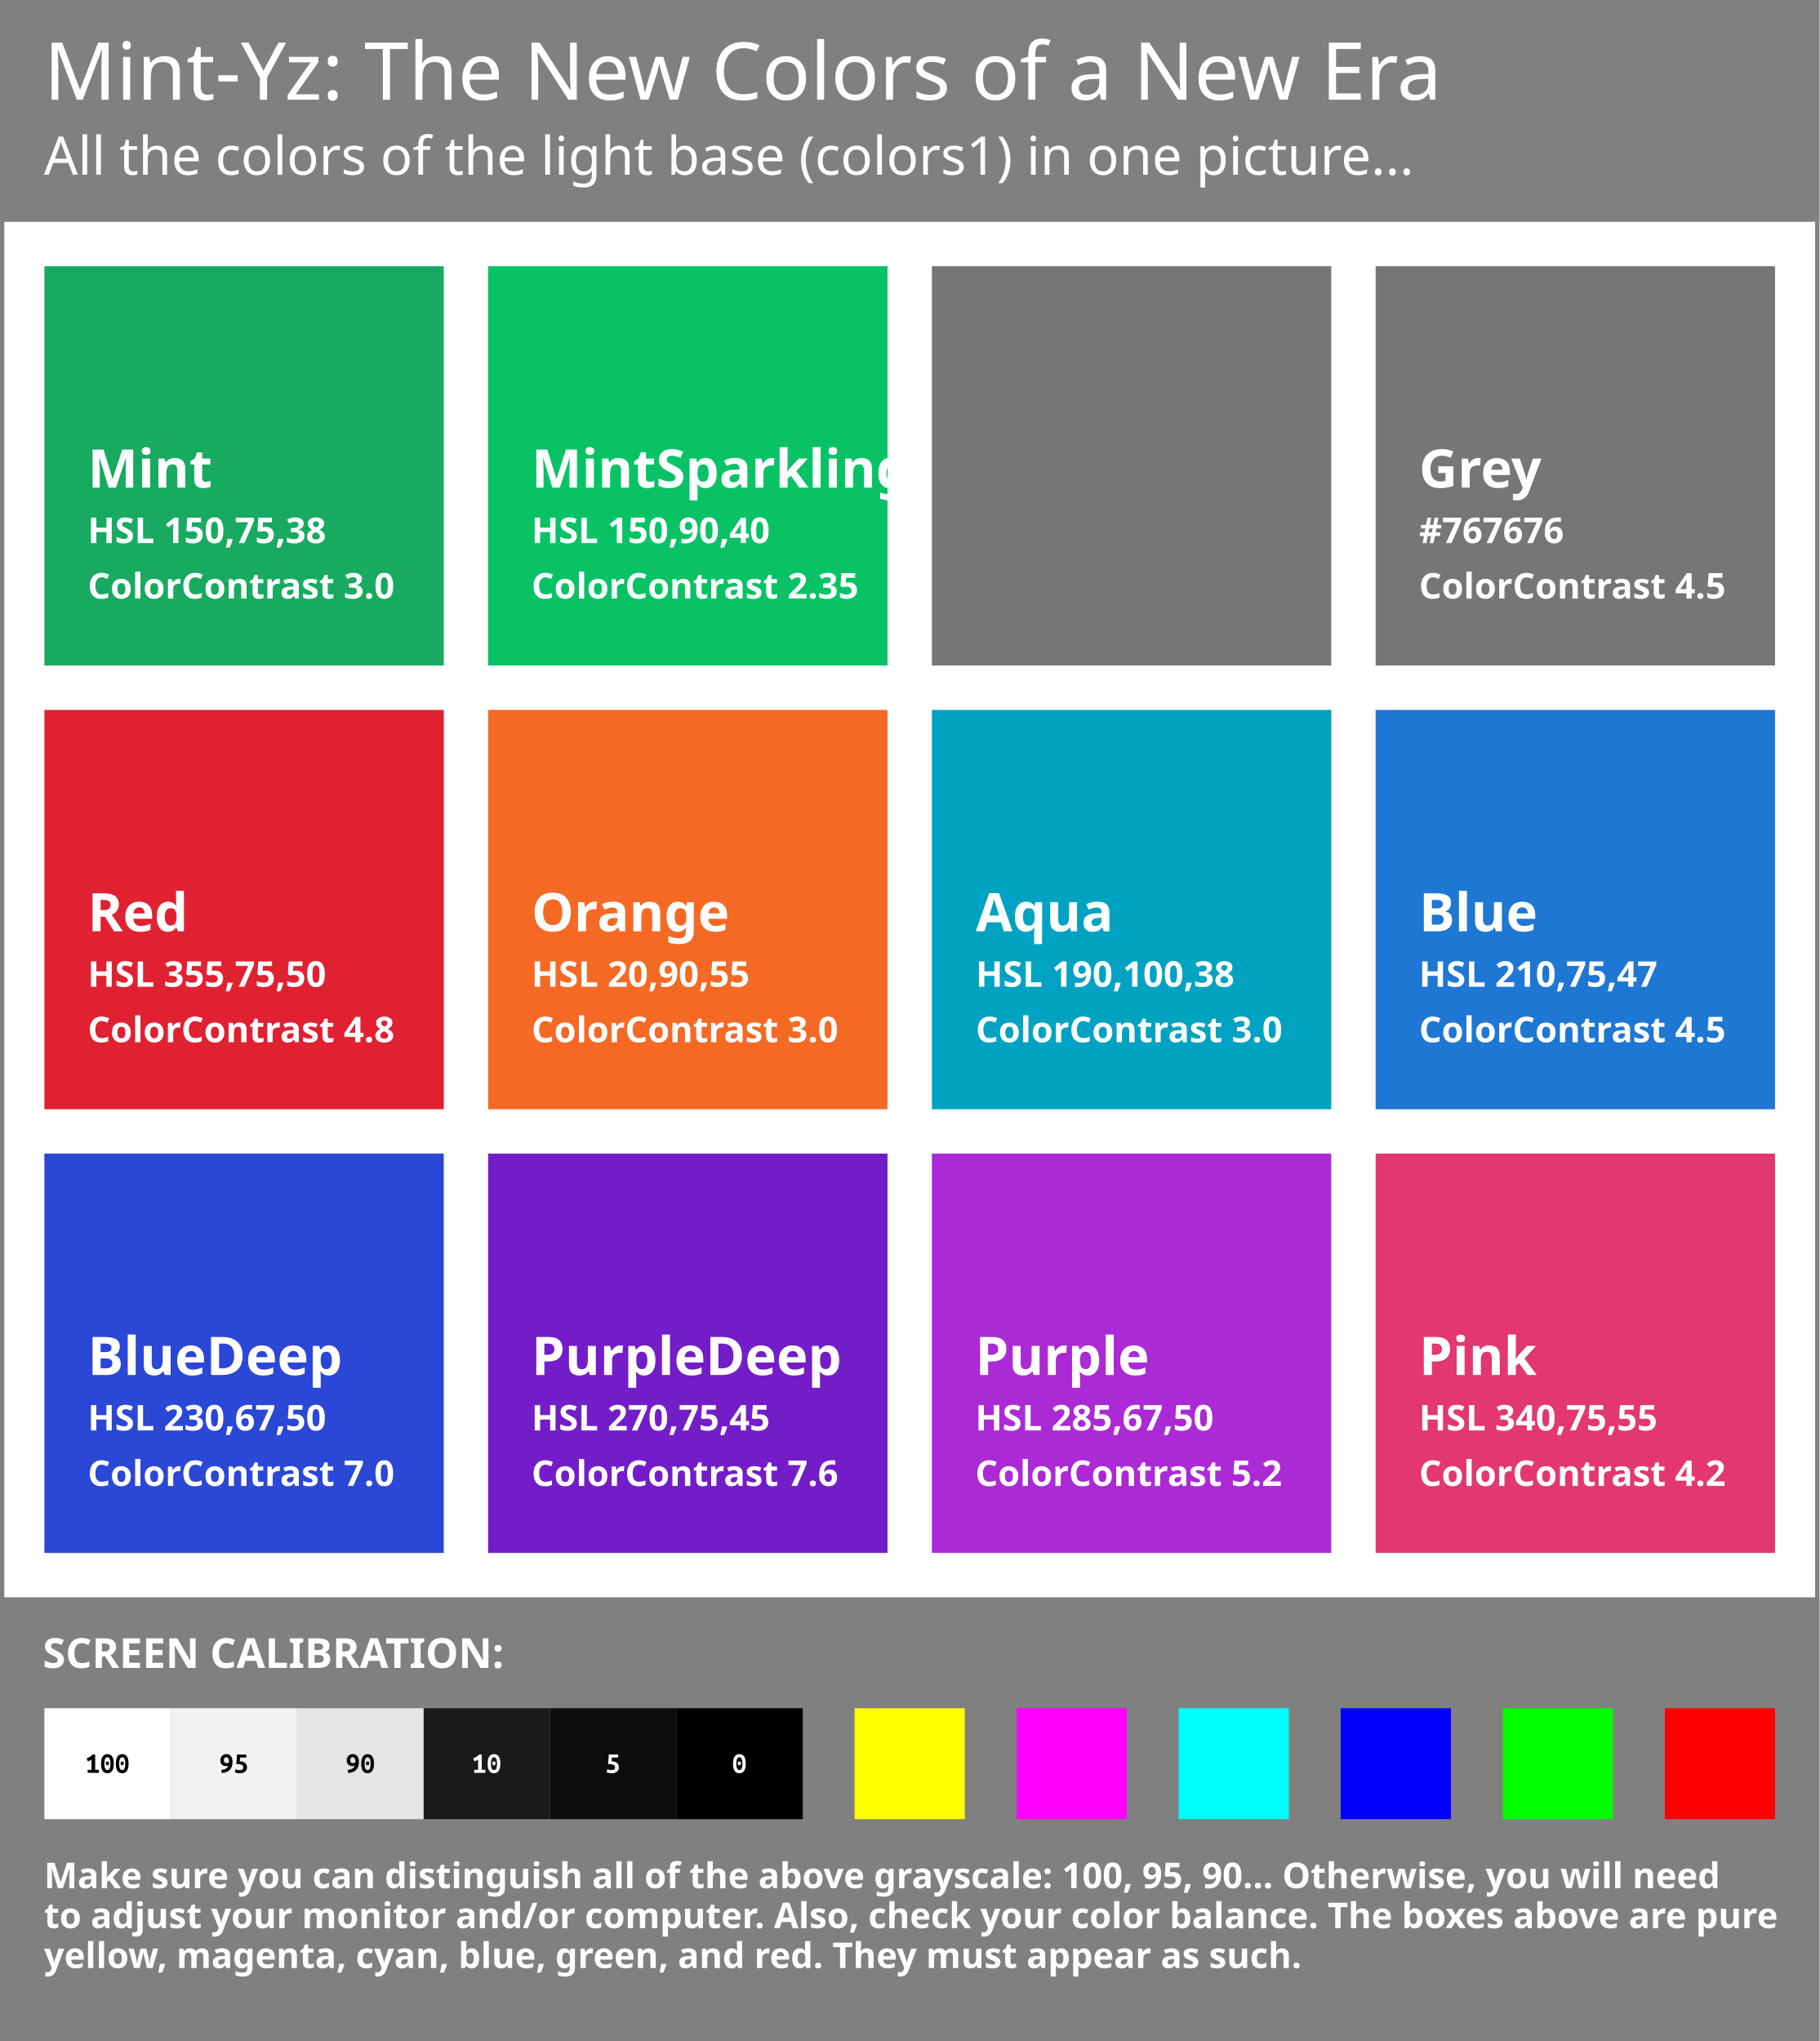
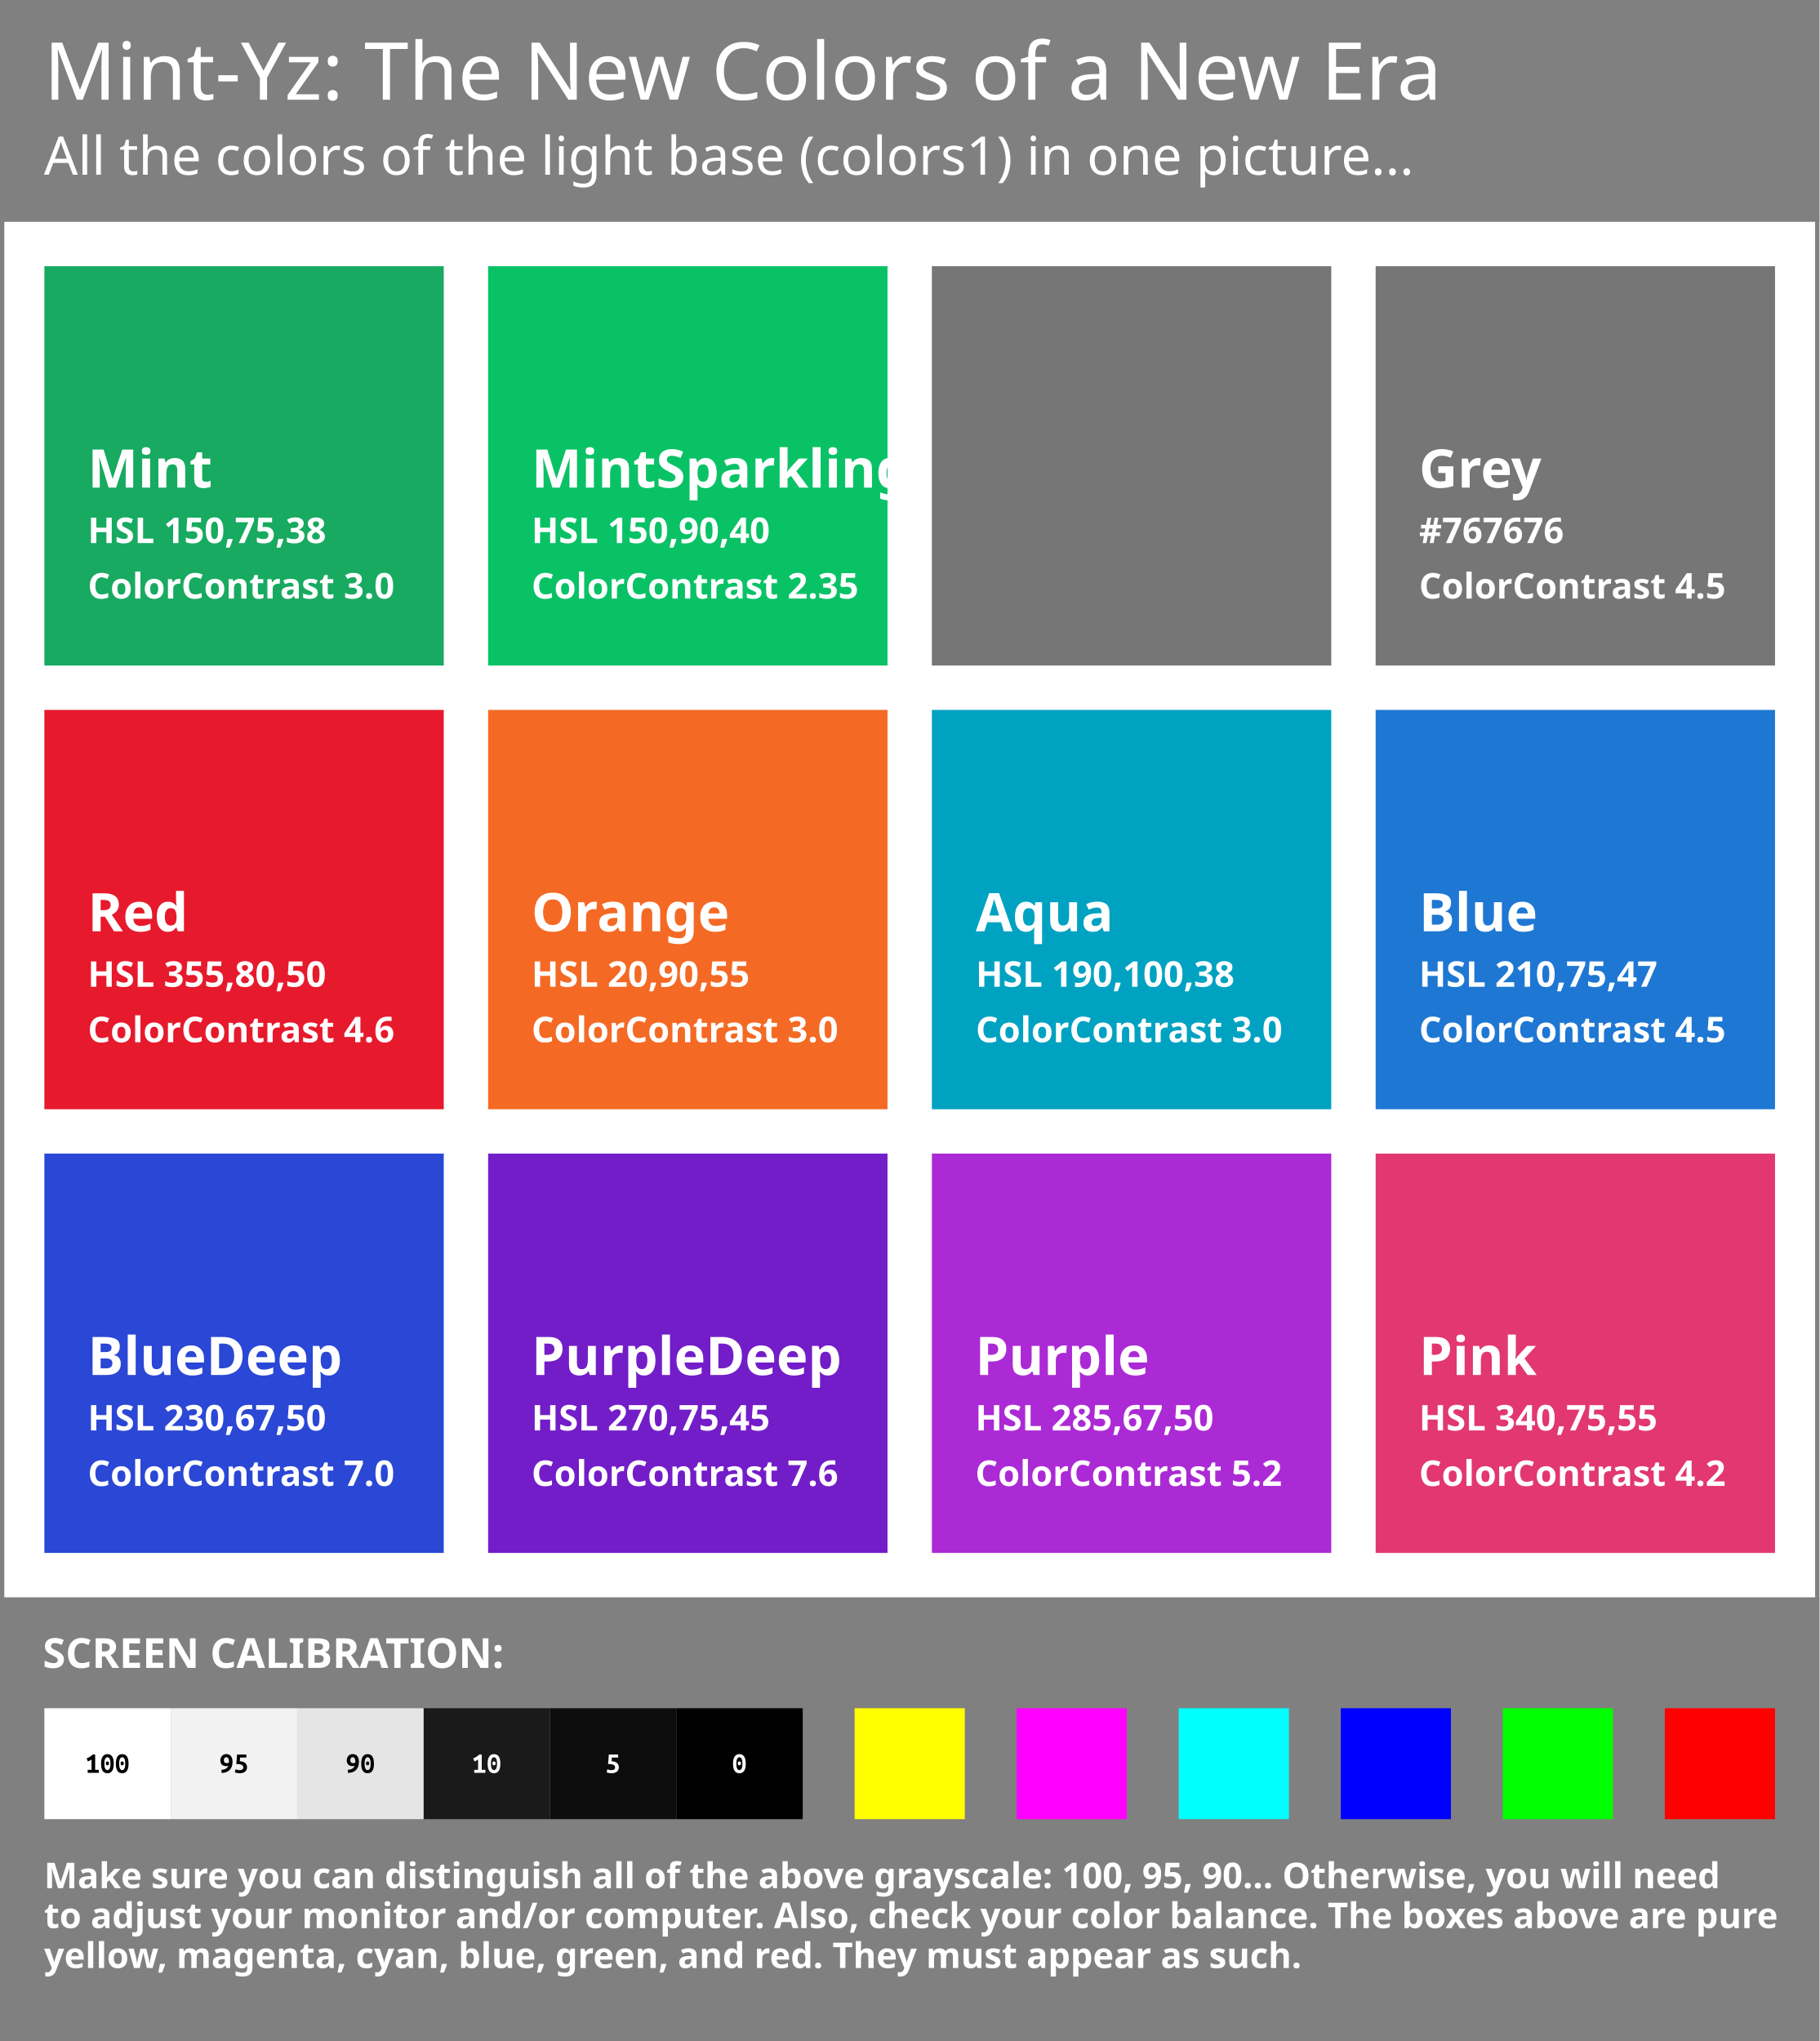
<svg xmlns="http://www.w3.org/2000/svg" width="820" height="920" viewBox="0 0 820 920" version="1.1" id="svg8">
  <defs id="defs2" />
  <g id="layer5">
    <rect y="0" x="0" height="920" width="820" id="rect122" style="fill:#ffffff;fill-opacity:1;stroke:none;stroke-width:0;stroke-opacity:1" />
  </g>
  <g id="layer1" transform="translate(0,-91.79999)">
    <rect y="211.8" x="420" height="180" width="180" id="rect133" style="vector-effect:none;fill:#767676;fill-opacity:1;stroke:none;stroke-width:0;stroke-linecap:butt;stroke-linejoin:miter;stroke-miterlimit:4;stroke-dasharray:none;stroke-dashoffset:0;stroke-opacity:1" />
    <rect y="91.8" x="0" height="100" width="820" id="rect903" style="opacity:1;vector-effect:none;fill:#808080;fill-opacity:1;stroke:none;stroke-width:0;stroke-linecap:butt;stroke-linejoin:miter;stroke-miterlimit:4;stroke-dasharray:none;stroke-dashoffset:0;stroke-opacity:1" />
    <text xml:space="preserve" style="font-style:normal;font-variant:normal;font-weight:normal;font-stretch:normal;font-size:24px;line-height:1.25;font-family:'DejaVu Sans';-inkscape-font-specification:'DejaVu Sans';text-align:start;letter-spacing:0px;word-spacing:0px;text-anchor:start;fill:#000000;fill-opacity:1;stroke:none" x="19.784" y="136.748" id="text947">
      <tspan x="19.784" y="136.748" style="font-style:normal;font-variant:normal;font-weight:normal;font-stretch:normal;font-size:36px;font-family:'Ubuntu Mono';-inkscape-font-specification:'Ubuntu Mono';fill:#ffffff;fill-opacity:1" id="tspan921">Mint-Yz: The New Colors of a New Era</tspan>
      <tspan id="tspan135" x="19.784" y="170.556" style="font-style:normal;font-variant:normal;font-weight:normal;font-stretch:normal;font-size:24px;font-family:'Ubuntu Mono';-inkscape-font-specification:'Ubuntu Mono';fill:#ffffff;fill-opacity:1">All the colors of the light base (colors1) in one picture...</tspan>
    </text>
    <rect y="92.768" x="0.968" height="918.063" width="818.063" id="rect115" style="fill:none;fill-opacity:1;stroke:#808080;stroke-width:1.937;stroke-opacity:1" />
    <g id="g1134" transform="translate(0,-50)">
      <rect y="861.8" x="0" height="200" width="820" id="rect4820" style="opacity:1;vector-effect:none;fill:#808080;fill-opacity:1;stroke:none;stroke-width:0;stroke-linecap:butt;stroke-linejoin:miter;stroke-miterlimit:4;stroke-dasharray:none;stroke-dashoffset:0;stroke-opacity:1" />
      <g id="g1061">
        <g transform="matrix(0,-2.099737,2.760329,0,-19.81775,889.5778)" style="display:inline" id="g1269">
          <rect transform="rotate(-90)" rx="6.3846035e-17" y="-34.396" x="-297" height="23.812" width="17.992" id="rect7" style="fill:#ff0000;fill-opacity:1;stroke:none;stroke-width:0.15;stroke-miterlimit:4;stroke-dasharray:none;stroke-opacity:1" />
          <rect transform="rotate(-90)" style="fill:#00ff00;fill-opacity:1;stroke:none;stroke-width:0.15;stroke-miterlimit:4;stroke-dasharray:none;stroke-opacity:1" id="rect9" width="17.992" height="23.812" x="-270.542" y="-34.396" rx="6.3846035e-17" />
          <rect transform="rotate(-90)" rx="6.3846035e-17" y="-34.396" x="-244.083" height="23.812" width="17.992" id="rect11" style="fill:#0000ff;fill-opacity:1;stroke:none;stroke-width:0.15;stroke-miterlimit:4;stroke-dasharray:none;stroke-opacity:1" />
          <rect transform="rotate(-90)" style="fill:#ffff00;fill-opacity:1;stroke:none;stroke-width:0.15;stroke-miterlimit:4;stroke-dasharray:none;stroke-opacity:1" id="rect818" width="17.992" height="23.812" x="-164.708" y="-34.396" rx="6.3846035e-17" />
          <rect transform="rotate(-90)" rx="6.3846035e-17" y="-34.396" x="-217.625" height="23.812" width="17.992" id="rect820-7" style="fill:#00ffff;fill-opacity:1;stroke:none;stroke-width:0.15;stroke-miterlimit:4;stroke-dasharray:none;stroke-opacity:1" />
          <rect transform="rotate(-90)" style="fill:#ff00ff;fill-opacity:1;stroke:none;stroke-width:0.15;stroke-miterlimit:4;stroke-dasharray:none;stroke-opacity:1" id="rect822-6" width="17.992" height="23.812" x="-191.167" y="-34.396" rx="6.3846035e-17" />
        </g>
        <rect transform="scale(-1)" style="display:inline;fill:#000000;fill-opacity:1;stroke:none;stroke-width:0.387;stroke-miterlimit:4;stroke-dasharray:none;stroke-opacity:1" id="rect1035" width="56.966" height="50" x="-361.798" y="-961.8" rx="2.0215312e-16" />
        <rect transform="scale(-1)" rx="2.0215312e-16" y="-961.8" x="-304.831" height="50" width="56.966" id="rect1037" style="display:inline;fill:#0d0d0d;fill-opacity:1;stroke:none;stroke-width:0.387;stroke-miterlimit:4;stroke-dasharray:none;stroke-opacity:1" />
        <rect transform="scale(-1)" style="display:inline;fill:#f2f2f2;fill-opacity:1;stroke:none;stroke-width:0.387;stroke-miterlimit:4;stroke-dasharray:none;stroke-opacity:1" id="rect1039" width="56.966" height="50" x="-133.933" y="-961.8" rx="2.0215312e-16" />
        <rect transform="scale(-1)" rx="2.0215312e-16" y="-961.8" x="-247.865" height="50" width="56.966" id="rect1041" style="display:inline;fill:#1a1a1a;fill-opacity:1;stroke:none;stroke-width:0.387;stroke-miterlimit:4;stroke-dasharray:none;stroke-opacity:1" />
        <rect transform="scale(-1)" style="display:inline;fill:#e5e5e5;fill-opacity:1;stroke:none;stroke-width:0.387;stroke-miterlimit:4;stroke-dasharray:none;stroke-opacity:1" id="rect1043" width="56.966" height="50" x="-190.899" y="-961.8" rx="2.0215312e-16" />
        <rect rx="2.0215312e-16" y="-961.8" x="-76.966" height="50" width="56.966" id="rect1045" style="display:inline;fill:#ffffff;fill-opacity:1;stroke:none;stroke-width:0.387;stroke-miterlimit:4;stroke-dasharray:none;stroke-opacity:1" transform="scale(-1)" />
        <g id="g1028">
          <g style="font-weight:bold;font-size:13.333px;line-height:17.778px;font-family:'Ubuntu Mono';-inkscape-font-specification:'Ubuntu Mono Bold';letter-spacing:0px;word-spacing:0px" id="text135" aria-label="100">
            <path id="path983" style="font-size:13.333px;text-align:center;text-anchor:middle" d="m 41.25,939.573 v -4.613 q -0.373,0.267 -0.853,0.48 -0.48,0.2 -0.813,0.32 l -0.533,-1.36 q 0.32,-0.12 0.693,-0.307 0.373,-0.187 0.747,-0.413 0.373,-0.227 0.707,-0.48 0.333,-0.253 0.573,-0.52 h 1.12 v 6.893 h 1.64 v 1.36 h -5.013 v -1.36 z" />
            <path id="path985" style="font-size:13.333px;text-align:center;text-anchor:middle" d="m 51.277,936.786 q 0,2.187 -0.733,3.253 -0.733,1.067 -2.133,1.067 -1.4,0 -2.133,-1.067 -0.733,-1.067 -0.733,-3.253 0,-2.16 0.747,-3.227 0.747,-1.067 2.12,-1.067 1.4,0 2.133,1.067 0.733,1.053 0.733,3.227 z m -1.48,0 q 0,-1.413 -0.36,-2.147 -0.347,-0.747 -1.027,-0.747 -0.667,0 -1.027,0.747 -0.36,0.733 -0.36,2.147 0,1.427 0.36,2.173 0.36,0.733 1.027,0.733 0.68,0 1.027,-0.733 0.36,-0.747 0.36,-2.173 z m -0.64,-0.133 q 0,0.36 -0.213,0.627 -0.2,0.253 -0.52,0.253 -0.347,0 -0.547,-0.253 -0.2,-0.267 -0.2,-0.627 0,-0.36 0.2,-0.627 0.2,-0.267 0.547,-0.267 0.32,0 0.52,0.267 0.213,0.267 0.213,0.627 z" />
            <path id="path987" style="font-size:13.333px;text-align:center;text-anchor:middle" d="m 57.943,936.786 q 0,2.187 -0.733,3.253 -0.733,1.067 -2.133,1.067 -1.4,0 -2.133,-1.067 -0.733,-1.067 -0.733,-3.253 0,-2.16 0.747,-3.227 0.747,-1.067 2.12,-1.067 1.4,0 2.133,1.067 0.733,1.053 0.733,3.227 z m -1.48,0 q 0,-1.413 -0.36,-2.147 -0.347,-0.747 -1.027,-0.747 -0.667,0 -1.027,0.747 -0.36,0.733 -0.36,2.147 0,1.427 0.36,2.173 0.36,0.733 1.027,0.733 0.68,0 1.027,-0.733 0.36,-0.747 0.36,-2.173 z m -0.64,-0.133 q 0,0.36 -0.213,0.627 -0.2,0.253 -0.52,0.253 -0.347,0 -0.547,-0.253 -0.2,-0.267 -0.2,-0.627 0,-0.36 0.2,-0.627 0.2,-0.267 0.547,-0.267 0.32,0 0.52,0.267 0.213,0.267 0.213,0.627 z" />
          </g>
          <g style="font-weight:bold;font-size:13.333px;line-height:17.778px;font-family:'Ubuntu Mono';-inkscape-font-specification:'Ubuntu Mono Bold';letter-spacing:0px;word-spacing:0px" id="text141" aria-label="0">
            <path id="path990" style="font-size:13.333px;text-align:center;text-anchor:middle;fill:#ffffff;fill-opacity:1" d="m 336.107,936.786 q 0,2.187 -0.733,3.253 -0.733,1.067 -2.133,1.067 -1.4,0 -2.133,-1.067 -0.733,-1.067 -0.733,-3.253 0,-2.16 0.747,-3.227 0.747,-1.067 2.12,-1.067 1.4,0 2.133,1.067 0.733,1.053 0.733,3.227 z m -1.48,0 q 0,-1.413 -0.36,-2.147 -0.347,-0.747 -1.027,-0.747 -0.667,0 -1.027,0.747 -0.36,0.733 -0.36,2.147 0,1.427 0.36,2.173 0.36,0.733 1.027,0.733 0.68,0 1.027,-0.733 0.36,-0.747 0.36,-2.173 z m -0.64,-0.133 q 0,0.36 -0.213,0.627 -0.2,0.253 -0.52,0.253 -0.347,0 -0.547,-0.253 -0.2,-0.267 -0.2,-0.627 0,-0.36 0.2,-0.627 0.2,-0.267 0.547,-0.267 0.32,0 0.52,0.267 0.213,0.267 0.213,0.627 z" />
          </g>
          <g style="font-weight:bold;font-size:13.333px;line-height:17.778px;font-family:'Ubuntu Mono';-inkscape-font-specification:'Ubuntu Mono Bold';letter-spacing:0px;word-spacing:0px" id="text968" aria-label="95">
            <path id="path993" style="font-size:13.333px;text-align:center;text-anchor:middle" d="m 102.189,936.546 q 0.253,0 0.533,-0.053 0.28,-0.053 0.453,-0.147 0.013,-0.107 0.013,-0.253 0.013,-0.16 0.013,-0.307 0,-0.333 -0.067,-0.667 -0.053,-0.347 -0.2,-0.627 -0.133,-0.28 -0.373,-0.453 -0.227,-0.173 -0.573,-0.173 -0.293,0 -0.507,0.12 -0.2,0.107 -0.333,0.293 -0.12,0.187 -0.187,0.44 -0.053,0.253 -0.053,0.533 0,0.627 0.293,0.96 0.293,0.333 0.987,0.333 z m -0.213,1.36 q -0.72,0 -1.227,-0.2 -0.507,-0.213 -0.827,-0.573 -0.32,-0.36 -0.467,-0.827 -0.147,-0.48 -0.147,-1.027 0,-0.48 0.16,-0.973 0.173,-0.507 0.493,-0.907 0.333,-0.413 0.827,-0.667 0.493,-0.267 1.16,-0.267 1.387,0 2.12,0.933 0.733,0.933 0.733,2.6 0,1.2 -0.347,2.133 -0.347,0.92 -1,1.547 -0.64,0.627 -1.56,0.96 -0.907,0.32 -2.027,0.32 l -0.053,-1.413 q 1.067,-0.013 1.907,-0.453 0.84,-0.453 1.187,-1.413 -0.52,0.227 -0.933,0.227 z" />
            <path id="path995" style="font-size:13.333px;text-align:center;text-anchor:middle" d="m 109.656,938.506 q 0,-0.347 -0.12,-0.627 -0.107,-0.293 -0.453,-0.493 -0.333,-0.213 -0.96,-0.32 -0.627,-0.12 -1.64,-0.12 0.133,-1.12 0.213,-2.187 0.08,-1.08 0.12,-2.08 h 4.213 v 1.36 h -2.84 q -0.027,0.427 -0.067,0.893 -0.04,0.467 -0.067,0.76 1.653,0.107 2.467,0.8 0.813,0.693 0.813,1.947 0,0.573 -0.2,1.067 -0.2,0.48 -0.613,0.84 -0.413,0.36 -1.027,0.56 -0.613,0.2 -1.427,0.2 -0.32,0 -0.653,-0.04 -0.333,-0.04 -0.64,-0.107 -0.307,-0.053 -0.56,-0.133 -0.24,-0.08 -0.373,-0.147 l 0.333,-1.36 q 0.293,0.147 0.747,0.267 0.453,0.12 1.133,0.12 0.48,0 0.787,-0.107 0.32,-0.107 0.493,-0.267 0.187,-0.173 0.253,-0.387 0.067,-0.213 0.067,-0.44 z" />
          </g>
          <g style="font-weight:bold;font-size:13.333px;line-height:17.778px;font-family:'Ubuntu Mono';-inkscape-font-specification:'Ubuntu Mono Bold';letter-spacing:0px;word-spacing:0px" id="text973" aria-label="90">
            <path id="path998" style="font-size:13.333px;text-align:center;text-anchor:middle" d="m 159.155,936.546 q 0.253,0 0.533,-0.053 0.28,-0.053 0.453,-0.147 0.013,-0.107 0.013,-0.253 0.013,-0.16 0.013,-0.307 0,-0.333 -0.067,-0.667 -0.053,-0.347 -0.2,-0.627 -0.133,-0.28 -0.373,-0.453 -0.227,-0.173 -0.573,-0.173 -0.293,0 -0.507,0.12 -0.2,0.107 -0.333,0.293 -0.12,0.187 -0.187,0.44 -0.053,0.253 -0.053,0.533 0,0.627 0.293,0.96 0.293,0.333 0.987,0.333 z m -0.213,1.36 q -0.72,0 -1.227,-0.2 -0.507,-0.213 -0.827,-0.573 -0.32,-0.36 -0.467,-0.827 -0.147,-0.48 -0.147,-1.027 0,-0.48 0.16,-0.973 0.173,-0.507 0.493,-0.907 0.333,-0.413 0.827,-0.667 0.493,-0.267 1.16,-0.267 1.387,0 2.12,0.933 0.733,0.933 0.733,2.6 0,1.2 -0.347,2.133 -0.347,0.92 -1,1.547 -0.64,0.627 -1.56,0.96 -0.907,0.32 -2.027,0.32 l -0.053,-1.413 q 1.067,-0.013 1.907,-0.453 0.84,-0.453 1.187,-1.413 -0.52,0.227 -0.933,0.227 z" />
            <path id="path1000" style="font-size:13.333px;text-align:center;text-anchor:middle" d="m 168.542,936.786 q 0,2.187 -0.733,3.253 -0.733,1.067 -2.133,1.067 -1.4,0 -2.133,-1.067 -0.733,-1.067 -0.733,-3.253 0,-2.16 0.747,-3.227 0.747,-1.067 2.12,-1.067 1.4,0 2.133,1.067 0.733,1.053 0.733,3.227 z m -1.48,0 q 0,-1.413 -0.36,-2.147 -0.347,-0.747 -1.027,-0.747 -0.667,0 -1.027,0.747 -0.36,0.733 -0.36,2.147 0,1.427 0.36,2.173 0.36,0.733 1.027,0.733 0.68,0 1.027,-0.733 0.36,-0.747 0.36,-2.173 z m -0.64,-0.133 q 0,0.36 -0.213,0.627 -0.2,0.253 -0.52,0.253 -0.347,0 -0.547,-0.253 -0.2,-0.267 -0.2,-0.627 0,-0.36 0.2,-0.627 0.2,-0.267 0.547,-0.267 0.32,0 0.52,0.267 0.213,0.267 0.213,0.627 z" />
          </g>
          <g style="font-weight:bold;font-size:13.333px;line-height:17.778px;font-family:'Ubuntu Mono';-inkscape-font-specification:'Ubuntu Mono Bold';letter-spacing:0px;word-spacing:0px" id="text977" aria-label="10">
            <path id="path1003" style="font-size:13.333px;text-align:center;text-anchor:middle;fill:#ffffff;fill-opacity:1" d="m 215.481,939.573 v -4.613 q -0.373,0.267 -0.853,0.48 -0.48,0.2 -0.813,0.32 l -0.533,-1.36 q 0.32,-0.12 0.693,-0.307 0.373,-0.187 0.747,-0.413 0.373,-0.227 0.707,-0.48 0.333,-0.253 0.573,-0.52 h 1.12 v 6.893 h 1.64 v 1.36 H 213.748 v -1.36 z" />
            <path id="path1005" style="font-size:13.333px;text-align:center;text-anchor:middle;fill:#ffffff;fill-opacity:1" d="m 225.508,936.786 q 0,2.187 -0.733,3.253 -0.733,1.067 -2.133,1.067 -1.4,0 -2.133,-1.067 -0.733,-1.067 -0.733,-3.253 0,-2.16 0.747,-3.227 0.747,-1.067 2.12,-1.067 1.4,0 2.133,1.067 0.733,1.053 0.733,3.227 z m -1.48,0 q 0,-1.413 -0.36,-2.147 -0.347,-0.747 -1.027,-0.747 -0.667,0 -1.027,0.747 -0.36,0.733 -0.36,2.147 0,1.427 0.36,2.173 0.36,0.733 1.027,0.733 0.68,0 1.027,-0.733 0.36,-0.747 0.36,-2.173 z m -0.64,-0.133 q 0,0.36 -0.213,0.627 -0.2,0.253 -0.52,0.253 -0.347,0 -0.547,-0.253 -0.2,-0.267 -0.2,-0.627 0,-0.36 0.2,-0.627 0.2,-0.267 0.547,-0.267 0.32,0 0.52,0.267 0.213,0.267 0.213,0.627 z" />
          </g>
          <g style="font-weight:bold;font-size:13.333px;line-height:17.778px;font-family:'Ubuntu Mono';-inkscape-font-specification:'Ubuntu Mono Bold';letter-spacing:0px;word-spacing:0px" id="text981" aria-label="5">
            <path id="path1008" style="font-size:13.333px;text-align:center;text-anchor:middle;fill:#ffffff;fill-opacity:1" d="m 277.221,938.506 q 0,-0.347 -0.12,-0.627 -0.107,-0.293 -0.453,-0.493 -0.333,-0.213 -0.96,-0.32 -0.627,-0.12 -1.64,-0.12 0.133,-1.12 0.213,-2.187 0.08,-1.08 0.12,-2.08 h 4.213 v 1.36 h -2.84 q -0.027,0.427 -0.067,0.893 -0.04,0.467 -0.067,0.76 1.653,0.107 2.467,0.8 0.813,0.693 0.813,1.947 0,0.573 -0.2,1.067 -0.2,0.48 -0.613,0.84 -0.413,0.36 -1.027,0.56 -0.613,0.2 -1.427,0.2 -0.32,0 -0.653,-0.04 -0.333,-0.04 -0.64,-0.107 -0.307,-0.053 -0.56,-0.133 -0.24,-0.08 -0.373,-0.147 l 0.333,-1.36 q 0.293,0.147 0.747,0.267 0.453,0.12 1.133,0.12 0.48,0 0.787,-0.107 0.32,-0.107 0.493,-0.267 0.187,-0.173 0.253,-0.387 0.067,-0.213 0.067,-0.44 z" />
          </g>
        </g>
      </g>
      <text id="text1065" y="893.616" x="19.253" style="font-weight:bold;font-size:18.667px;line-height:29.333px;font-family:'Ubuntu Mono';-inkscape-font-specification:'Ubuntu Mono Bold';letter-spacing:0px;word-spacing:0px" xml:space="preserve">
        <tspan style="font-size:18.667px;fill:#ffffff;fill-opacity:1" y="893.616" x="19.253" id="tspan1063">SCREEN CALIBRATION:</tspan>
      </text>
      <text id="text1069" y="992.904" x="19.856" style="font-weight:bold;font-size:16px;line-height:18px;font-family:'Ubuntu Mono';-inkscape-font-specification:'Ubuntu Mono Bold';letter-spacing:0px;word-spacing:0px" xml:space="preserve">
        <tspan style="font-style:normal;font-variant:normal;font-weight:bold;font-stretch:normal;font-family:'Ubuntu Mono';-inkscape-font-specification:'Ubuntu Mono Bold';fill:#ffffff;fill-opacity:1" id="tspan1075" y="992.904" x="19.856">Make sure you can distinguish all of the above grayscale: 100, 95, 90... Otherwise, you will need</tspan>
        <tspan style="font-style:normal;font-variant:normal;font-weight:bold;font-stretch:normal;font-family:'Ubuntu Mono';-inkscape-font-specification:'Ubuntu Mono Bold';fill:#ffffff;fill-opacity:1" id="tspan1079" y="1010.904" x="19.856">to adjust your monitor and/or computer. Also, check your color balance. The boxes above are pure</tspan>
        <tspan id="tspan1089" style="font-style:normal;font-variant:normal;font-weight:bold;font-stretch:normal;font-family:'Ubuntu Mono';-inkscape-font-specification:'Ubuntu Mono Bold';fill:#ffffff;fill-opacity:1" y="1028.904" x="19.856">yellow, magenta, cyan, blue, green, and red. They must appear as such.</tspan>
      </text>
    </g>
    <g id="g935" transform="translate(400,150)">
      <rect style="opacity:1;vector-effect:none;fill:#00a2c2;fill-opacity:1;stroke:none;stroke-width:0;stroke-linecap:butt;stroke-linejoin:miter;stroke-miterlimit:4;stroke-dasharray:none;stroke-dashoffset:0;stroke-opacity:1" id="rect830" width="180" height="180" x="20" y="261.8" />
      <text id="text59" y="361.592" x="39.784" style="font-style:normal;font-variant:normal;font-weight:bold;font-stretch:normal;font-size:16px;line-height:25px;font-family:'Ubuntu Mono';-inkscape-font-specification:'Ubuntu Mono Bold';text-align:start;letter-spacing:0px;word-spacing:0px;text-anchor:start;fill:#000000;fill-opacity:1;stroke:none" xml:space="preserve">
        <tspan id="tspan866" style="font-size:24px;line-height:18px;fill:#ffffff;fill-opacity:1" y="361.592" x="39.784">Aqua</tspan>
        <tspan id="tspan872" style="line-height:18px;fill:#ffffff;fill-opacity:1" y="386.592" x="39.784">HSL 190,100,38</tspan>
        <tspan style="line-height:18px;fill:#ffffff;fill-opacity:1" y="411.592" x="39.784" id="tspan933">ColorContrast 3.0</tspan>
      </text>
    </g>
    <g id="g956" transform="translate(0,-50)">
      <rect y="261.8" x="620" height="180" width="180" id="rect55" style="opacity:1;vector-effect:none;fill:#767676;fill-opacity:1;stroke:none;stroke-width:0;stroke-linecap:butt;stroke-linejoin:miter;stroke-miterlimit:4;stroke-dasharray:none;stroke-dashoffset:0;stroke-opacity:1" />
      <text xml:space="preserve" style="font-style:normal;font-variant:normal;font-weight:bold;font-stretch:normal;font-size:16px;line-height:25px;font-family:'Ubuntu Mono';-inkscape-font-specification:'Ubuntu Mono Bold';text-align:start;letter-spacing:0px;word-spacing:0px;text-anchor:start;fill:#000000;fill-opacity:1;stroke:none" x="639.568" y="361.592" id="text896">
        <tspan x="639.568" y="361.592" style="font-size:24px;line-height:18px;fill:#ffffff;fill-opacity:1" id="tspan890">Grey</tspan>
        <tspan x="639.568" y="386.592" style="line-height:18px;fill:#ffffff;fill-opacity:1" id="tspan892">#767676</tspan>
        <tspan x="639.568" y="411.592" style="line-height:18px;fill:#ffffff;fill-opacity:1" id="tspan894">ColorContrast 4.5</tspan>
      </text>
    </g>
    <g id="g990" transform="translate(-200,-45.39999)">
      <rect y="457.2" x="420" height="180" width="180" id="rect812" style="vector-effect:none;fill:#f46a25;fill-opacity:1;stroke:none;stroke-width:0;stroke-linecap:butt;stroke-linejoin:miter;stroke-miterlimit:4;stroke-dasharray:none;stroke-dashoffset:0;stroke-opacity:1" />
      <text id="text904" y="556.992" x="439.568" style="font-style:normal;font-variant:normal;font-weight:bold;font-stretch:normal;font-size:16px;line-height:25px;font-family:'Ubuntu Mono';-inkscape-font-specification:'Ubuntu Mono Bold';text-align:start;letter-spacing:0px;word-spacing:0px;text-anchor:start;fill:#000000;fill-opacity:1;stroke:none" xml:space="preserve">
        <tspan id="tspan898" style="font-size:24px;line-height:18px;fill:#ffffff;fill-opacity:1" y="556.992" x="439.568">Orange</tspan>
        <tspan id="tspan900" style="line-height:18px;fill:#ffffff;fill-opacity:1" y="581.992" x="439.568">HSL 20,90,55</tspan>
        <tspan id="tspan902" style="line-height:18px;fill:#ffffff;fill-opacity:1" y="606.992" x="439.568">ColorContrast 3.0</tspan>
      </text>
    </g>
    <g id="g970" transform="translate(400,150)">
      <rect y="461.8" x="220" height="180" width="180" id="rect822" style="opacity:1;vector-effect:none;fill:#e23770;fill-opacity:1;stroke:none;stroke-width:0;stroke-linecap:butt;stroke-linejoin:miter;stroke-miterlimit:4;stroke-dasharray:none;stroke-dashoffset:0;stroke-opacity:1" />
      <text id="text912" y="561.592" x="239.568" style="font-style:normal;font-variant:normal;font-weight:bold;font-stretch:normal;font-size:16px;line-height:25px;font-family:'Ubuntu Mono';-inkscape-font-specification:'Ubuntu Mono Bold';text-align:start;letter-spacing:0px;word-spacing:0px;text-anchor:start;fill:#000000;fill-opacity:1;stroke:none" xml:space="preserve">
        <tspan id="tspan906" style="font-size:24px;line-height:18px;fill:#ffffff;fill-opacity:1" y="561.592" x="239.568">Pink</tspan>
        <tspan id="tspan908" style="line-height:18px;fill:#ffffff;fill-opacity:1" y="586.592" x="239.568">HSL 340,75,55 </tspan>
        <tspan id="tspan910" style="line-height:18px;fill:#ffffff;fill-opacity:1" y="611.592" x="239.568">ColorContrast 4.2</tspan>
      </text>
    </g>
    <g id="g977" transform="translate(0,150)">
      <rect style="opacity:1;vector-effect:none;fill:#ab2ad5;fill-opacity:1;stroke:none;stroke-width:0;stroke-linecap:butt;stroke-linejoin:miter;stroke-miterlimit:4;stroke-dasharray:none;stroke-dashoffset:0;stroke-opacity:1" id="rect820" width="180" height="180" x="420" y="461.8" />
      <text xml:space="preserve" style="font-style:normal;font-variant:normal;font-weight:bold;font-stretch:normal;font-size:16px;line-height:25px;font-family:'Ubuntu Mono';-inkscape-font-specification:'Ubuntu Mono Bold';text-align:start;letter-spacing:0px;word-spacing:0px;text-anchor:start;fill:#000000;fill-opacity:1;stroke:none" x="439.568" y="561.592" id="text920">
        <tspan x="439.568" y="561.592" style="font-size:24px;line-height:18px;fill:#ffffff;fill-opacity:1" id="tspan914">Purple</tspan>
        <tspan x="439.568" y="586.592" style="line-height:18px;fill:#ffffff;fill-opacity:1" id="tspan916">HSL 285,67,50 </tspan>
        <tspan x="439.568" y="611.592" style="line-height:18px;fill:#ffffff;fill-opacity:1" id="tspan918">ColorContrast 5.2</tspan>
      </text>
    </g>
    <g id="g984" transform="translate(-600,-50)">
-       <rect y="461.8" x="620" height="180" width="180" id="rect824" style="opacity:1;vector-effect:none;fill:#df2131;fill-opacity:1;stroke:none;stroke-width:0;stroke-linecap:butt;stroke-linejoin:miter;stroke-miterlimit:4;stroke-dasharray:none;stroke-dashoffset:0;stroke-opacity:1" />
+       <rect y="461.8" x="620" height="180" width="180" id="rect824" style="opacity:1;vector-effect:none;fill:#e61a2c;fill-opacity:1;stroke:none;stroke-width:0;stroke-linecap:butt;stroke-linejoin:miter;stroke-miterlimit:4;stroke-dasharray:none;stroke-dashoffset:0;stroke-opacity:1" />
      <text id="text928" y="561.592" x="639.568" style="font-style:normal;font-variant:normal;font-weight:bold;font-stretch:normal;font-size:16px;line-height:25px;font-family:'Ubuntu Mono';-inkscape-font-specification:'Ubuntu Mono Bold';text-align:start;letter-spacing:0px;word-spacing:0px;text-anchor:start;fill:#000000;fill-opacity:1;stroke:none" xml:space="preserve">
        <tspan id="tspan922" style="font-size:24px;line-height:18px;fill:#ffffff;fill-opacity:1" y="561.592" x="639.568">Red</tspan>
-         <tspan id="tspan924" style="line-height:18px;fill:#ffffff;fill-opacity:1" y="586.592" x="639.568">HSL 355,75,50 </tspan>
-         <tspan style="line-height:18px;fill:#ffffff;fill-opacity:1" y="611.592" x="639.568" id="tspan923">ColorContrast 4.8</tspan>
+         <tspan id="tspan924" style="line-height:18px;fill:#ffffff;fill-opacity:1" y="586.592" x="639.568">HSL 355,80,50 </tspan>
+         <tspan style="line-height:18px;fill:#ffffff;fill-opacity:1" y="611.592" x="639.568" id="tspan923">ColorContrast 4.6</tspan>
      </text>
    </g>
    <g transform="translate(-200,-450)" id="g991">
      <rect style="opacity:1;vector-effect:none;fill:#0ac266;fill-opacity:1;stroke:none;stroke-width:0;stroke-linecap:butt;stroke-linejoin:miter;stroke-miterlimit:4;stroke-dasharray:none;stroke-dashoffset:0;stroke-opacity:1" id="rect816" width="180" height="180" x="420" y="661.8" />
      <text id="text952" y="761.592" x="439.568" style="font-style:normal;font-variant:normal;font-weight:bold;font-stretch:normal;font-size:16px;line-height:25px;font-family:'Ubuntu Mono';-inkscape-font-specification:'Ubuntu Mono Bold';text-align:start;letter-spacing:0px;word-spacing:0px;text-anchor:start;fill:#000000;fill-opacity:1;stroke:none" xml:space="preserve">
        <tspan id="tspan946" style="font-size:24px;line-height:18px;fill:#ffffff;fill-opacity:1" y="761.592" x="439.568">MintSparkling</tspan>
        <tspan id="tspan950" style="line-height:18px;fill:#ffffff;fill-opacity:1" y="786.592" x="439.568">HSL 150,90,40</tspan>
        <tspan style="line-height:18px;fill:#ffffff;fill-opacity:1" y="811.592" x="439.568" id="tspan992">ColorContrast 2.35</tspan>
      </text>
    </g>
    <g id="g942" transform="translate(400,150)">
      <rect style="opacity:1;vector-effect:none;fill:#1e77d2;fill-opacity:1;stroke:none;stroke-width:0;stroke-linecap:butt;stroke-linejoin:miter;stroke-miterlimit:4;stroke-dasharray:none;stroke-dashoffset:0;stroke-opacity:1" id="rect842" width="180" height="180" x="220" y="261.8" />
      <text xml:space="preserve" style="font-style:normal;font-variant:normal;font-weight:bold;font-stretch:normal;font-size:16px;line-height:25px;font-family:'Ubuntu Mono';-inkscape-font-specification:'Ubuntu Mono Bold';text-align:start;letter-spacing:0px;word-spacing:0px;text-anchor:start;fill:#000000;fill-opacity:1;stroke:none" x="239.568" y="361.592" id="text880">
        <tspan x="239.568" y="361.592" style="font-size:24px;line-height:18px;fill:#ffffff;fill-opacity:1" id="tspan874">Blue</tspan>
        <tspan x="239.568" y="386.592" style="line-height:18px;fill:#ffffff;fill-opacity:1" id="tspan878">HSL 210,75,47</tspan>
        <tspan x="239.568" y="411.592" style="line-height:18px;fill:#ffffff;fill-opacity:1" id="tspan935">ColorContrast 4.5</tspan>
      </text>
    </g>
    <g id="g983" transform="translate(0,-50)">
      <rect style="vector-effect:none;fill:#2a47d5;fill-opacity:1;stroke:none;stroke-width:0;stroke-linecap:butt;stroke-linejoin:miter;stroke-miterlimit:4;stroke-dasharray:none;stroke-dashoffset:0;stroke-opacity:1" id="rect828" width="180" height="180" x="20" y="661.8" />
      <text xml:space="preserve" style="font-style:normal;font-variant:normal;font-weight:bold;font-stretch:normal;font-size:16px;line-height:25px;font-family:'Ubuntu Mono';-inkscape-font-specification:'Ubuntu Mono Bold';text-align:start;letter-spacing:0px;word-spacing:0px;text-anchor:start;fill:#000000;fill-opacity:1;stroke:none" x="39.568" y="761.592" id="text976">
        <tspan x="39.568" y="761.592" style="font-size:24px;line-height:18px;fill:#ffffff;fill-opacity:1" id="tspan970">BlueDeep</tspan>
        <tspan x="39.568" y="786.592" style="line-height:18px;fill:#ffffff;fill-opacity:1" id="tspan972">HSL 230,67,50</tspan>
        <tspan x="39.568" y="811.592" style="line-height:18px;fill:#ffffff;fill-opacity:1" id="tspan974">ColorContrast 7.0</tspan>
      </text>
    </g>
    <g transform="translate(-200,150)" id="g958">
      <rect y="461.8" x="420" height="180" width="180" id="rect946" style="opacity:1;vector-effect:none;fill:#731dc8;fill-opacity:1;stroke:none;stroke-width:0;stroke-linecap:butt;stroke-linejoin:miter;stroke-miterlimit:4;stroke-dasharray:none;stroke-dashoffset:0;stroke-opacity:1" />
      <text id="text956" y="561.592" x="439.568" style="font-style:normal;font-variant:normal;font-weight:bold;font-stretch:normal;font-size:16px;line-height:25px;font-family:'Ubuntu Mono';-inkscape-font-specification:'Ubuntu Mono Bold';text-align:start;letter-spacing:0px;word-spacing:0px;text-anchor:start;fill:#000000;fill-opacity:1;stroke:none" xml:space="preserve">
        <tspan id="tspan948" style="font-size:24px;line-height:18px;fill:#ffffff;fill-opacity:1" y="561.592" x="439.568">PurpleDeep</tspan>
        <tspan id="tspan952" style="line-height:18px;fill:#ffffff;fill-opacity:1" y="586.592" x="439.568">HSL 270,75,45 </tspan>
        <tspan id="tspan954" style="line-height:18px;fill:#ffffff;fill-opacity:1" y="611.592" x="439.568">ColorContrast 7.6</tspan>
      </text>
    </g>
    <g id="g1099" transform="translate(-400,-450)">
      <rect y="661.8" x="420" height="180" width="180" id="rect1089" style="opacity:1;vector-effect:none;fill:#18aa60;fill-opacity:1;stroke:none;stroke-width:0;stroke-linecap:butt;stroke-linejoin:miter;stroke-miterlimit:4;stroke-dasharray:none;stroke-dashoffset:0;stroke-opacity:1" />
      <text xml:space="preserve" style="font-style:normal;font-variant:normal;font-weight:bold;font-stretch:normal;font-size:16px;line-height:25px;font-family:'Ubuntu Mono';-inkscape-font-specification:'Ubuntu Mono Bold';text-align:start;letter-spacing:0px;word-spacing:0px;text-anchor:start;fill:#000000;fill-opacity:1;stroke:none" x="439.568" y="761.592" id="text1097">
        <tspan x="439.568" y="761.592" style="font-size:24px;line-height:18px;fill:#ffffff;fill-opacity:1" id="tspan1091">Mint</tspan>
        <tspan x="439.568" y="786.592" style="line-height:18px;fill:#ffffff;fill-opacity:1" id="tspan1093">HSL 150,75,38</tspan>
        <tspan id="tspan1095" x="439.568" y="811.592" style="line-height:18px;fill:#ffffff;fill-opacity:1">ColorContrast 3.0</tspan>
      </text>
    </g>
  </g>
  <g id="layer2" style="display:none">
    <rect style="fill:#000000;fill-opacity:0.1;stroke-width:0" id="rect920" width="820" height="620" x="0" y="100" />
  </g>
  <g id="layer3" style="display:none">
    <rect y="100" x="0" height="620" width="820" id="rect937" style="display:inline;fill:#ffffff;fill-opacity:0.2;stroke-width:0" />
  </g>
  <g id="layer4" style="display:none">
    <rect style="display:inline;fill:#000000;fill-opacity:0.3;stroke-width:0" id="rect940" width="820" height="620" x="0" y="100" />
  </g>
</svg>
